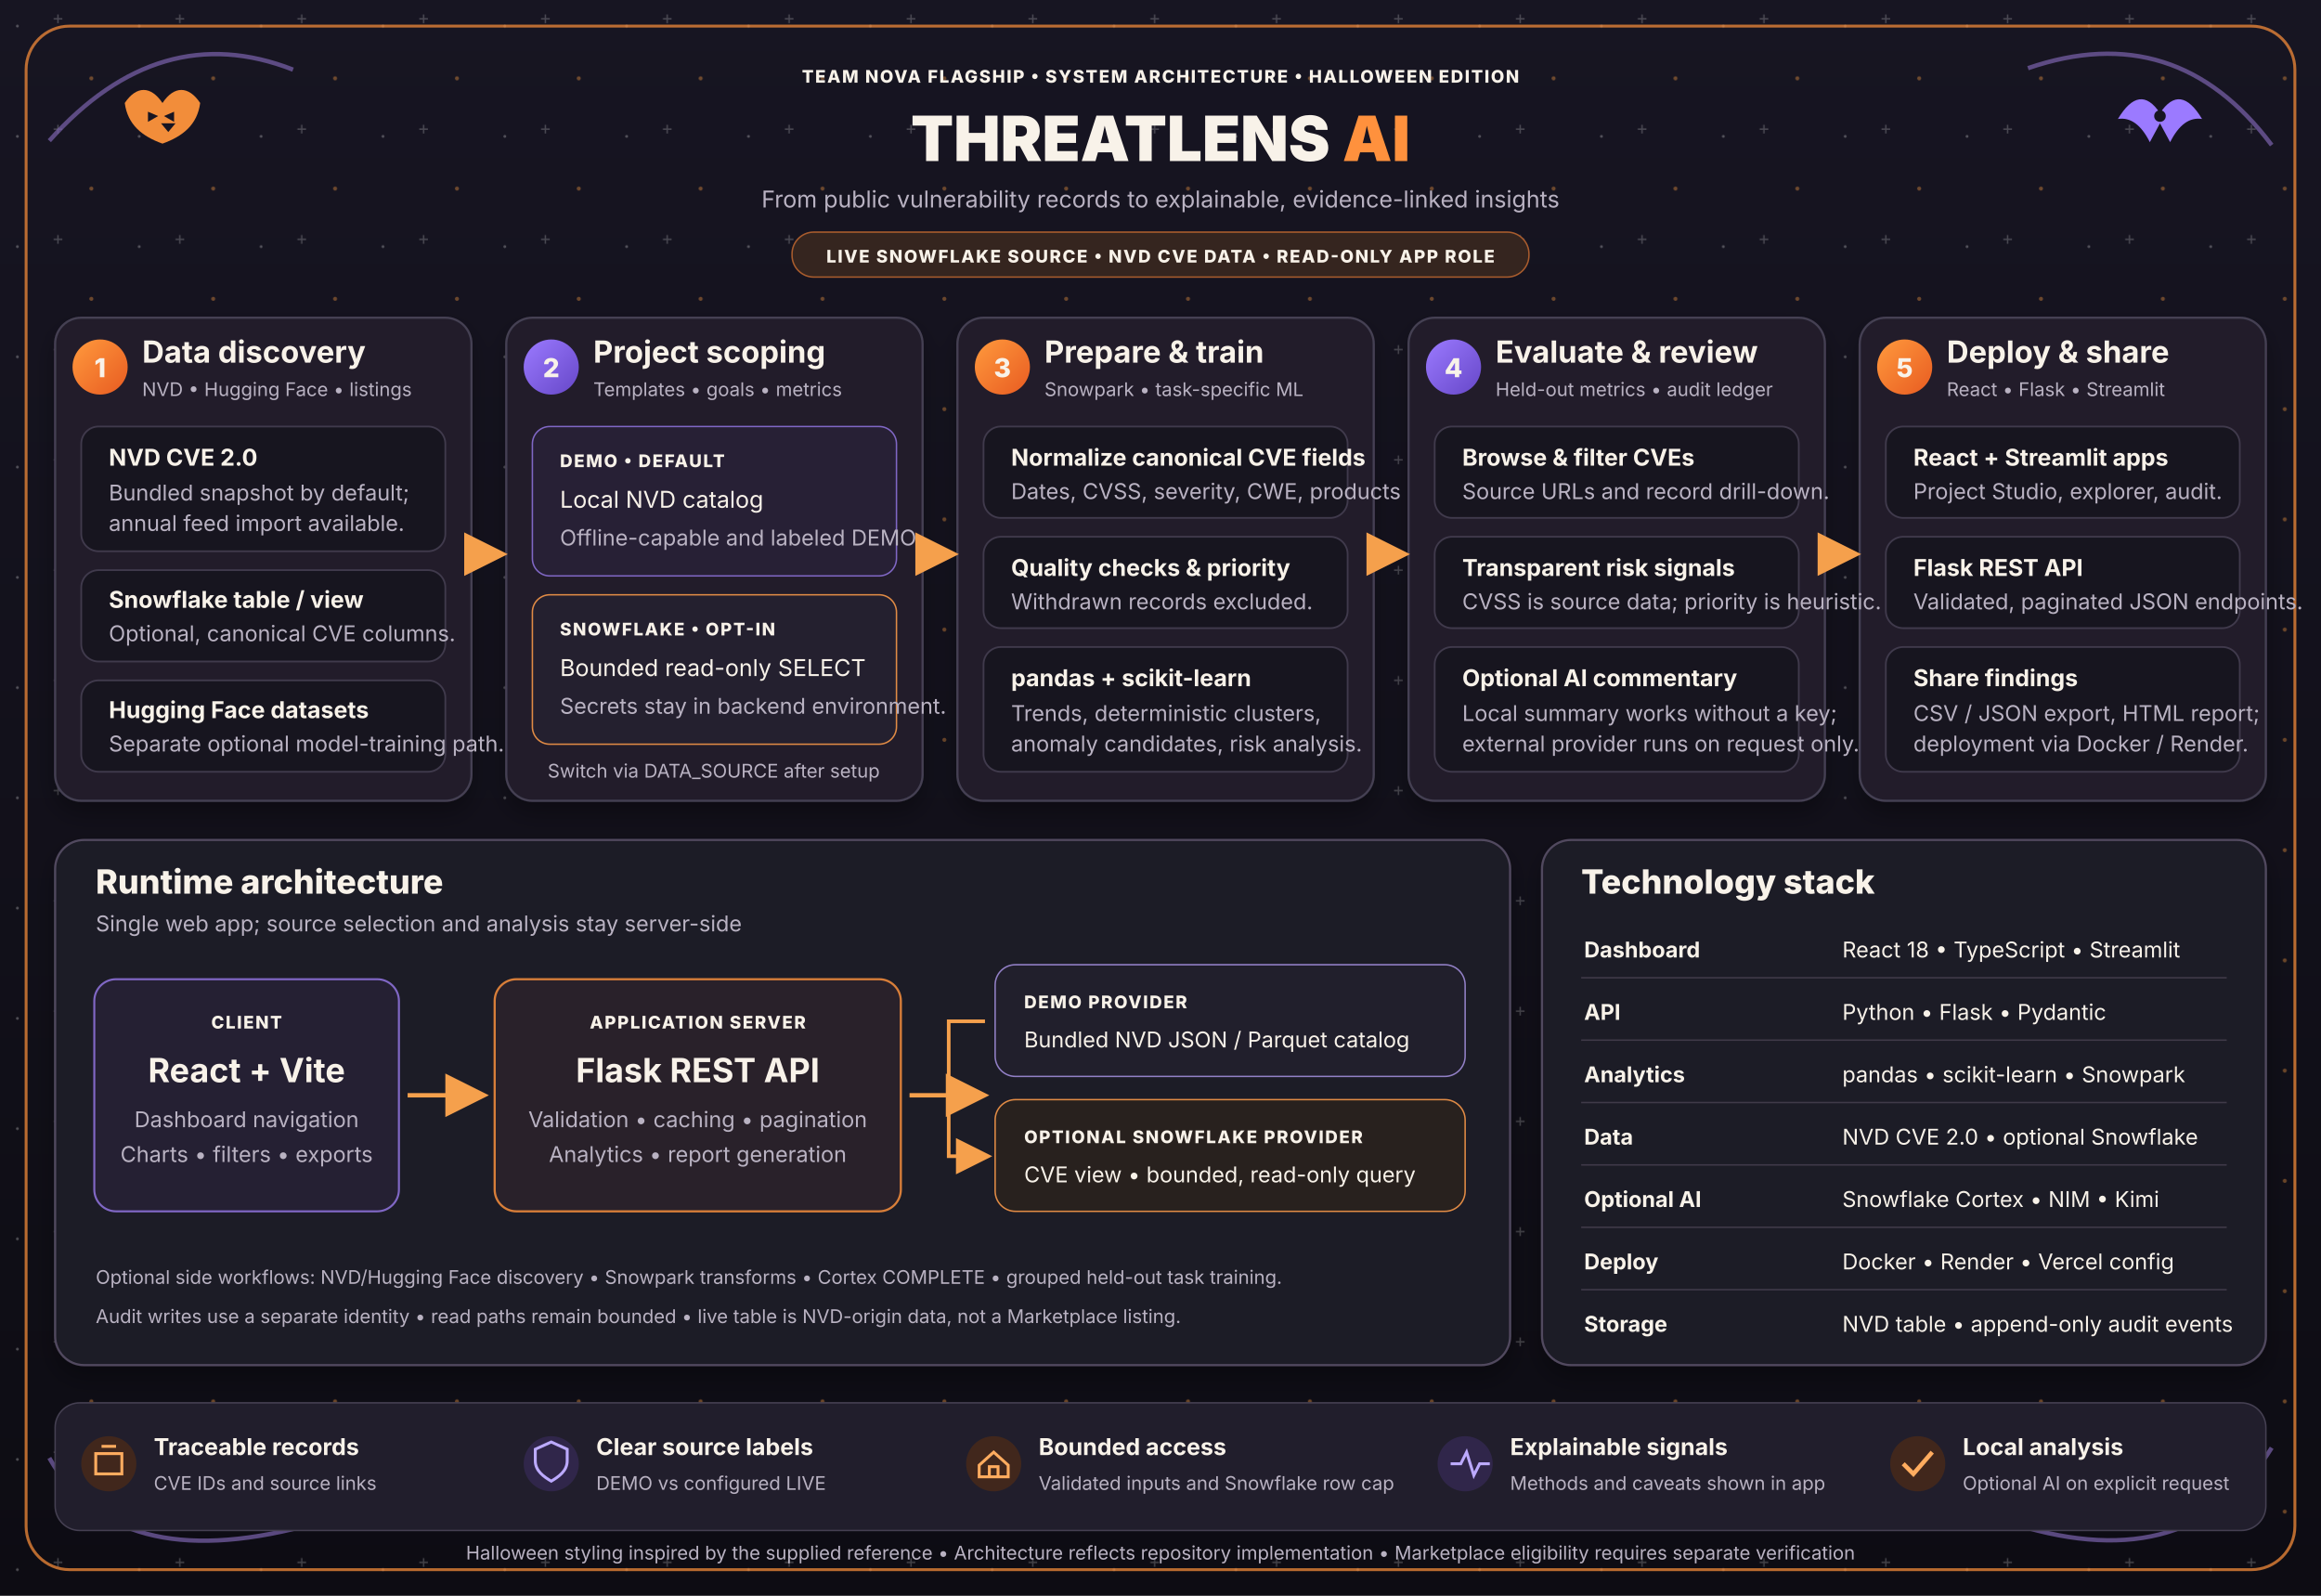
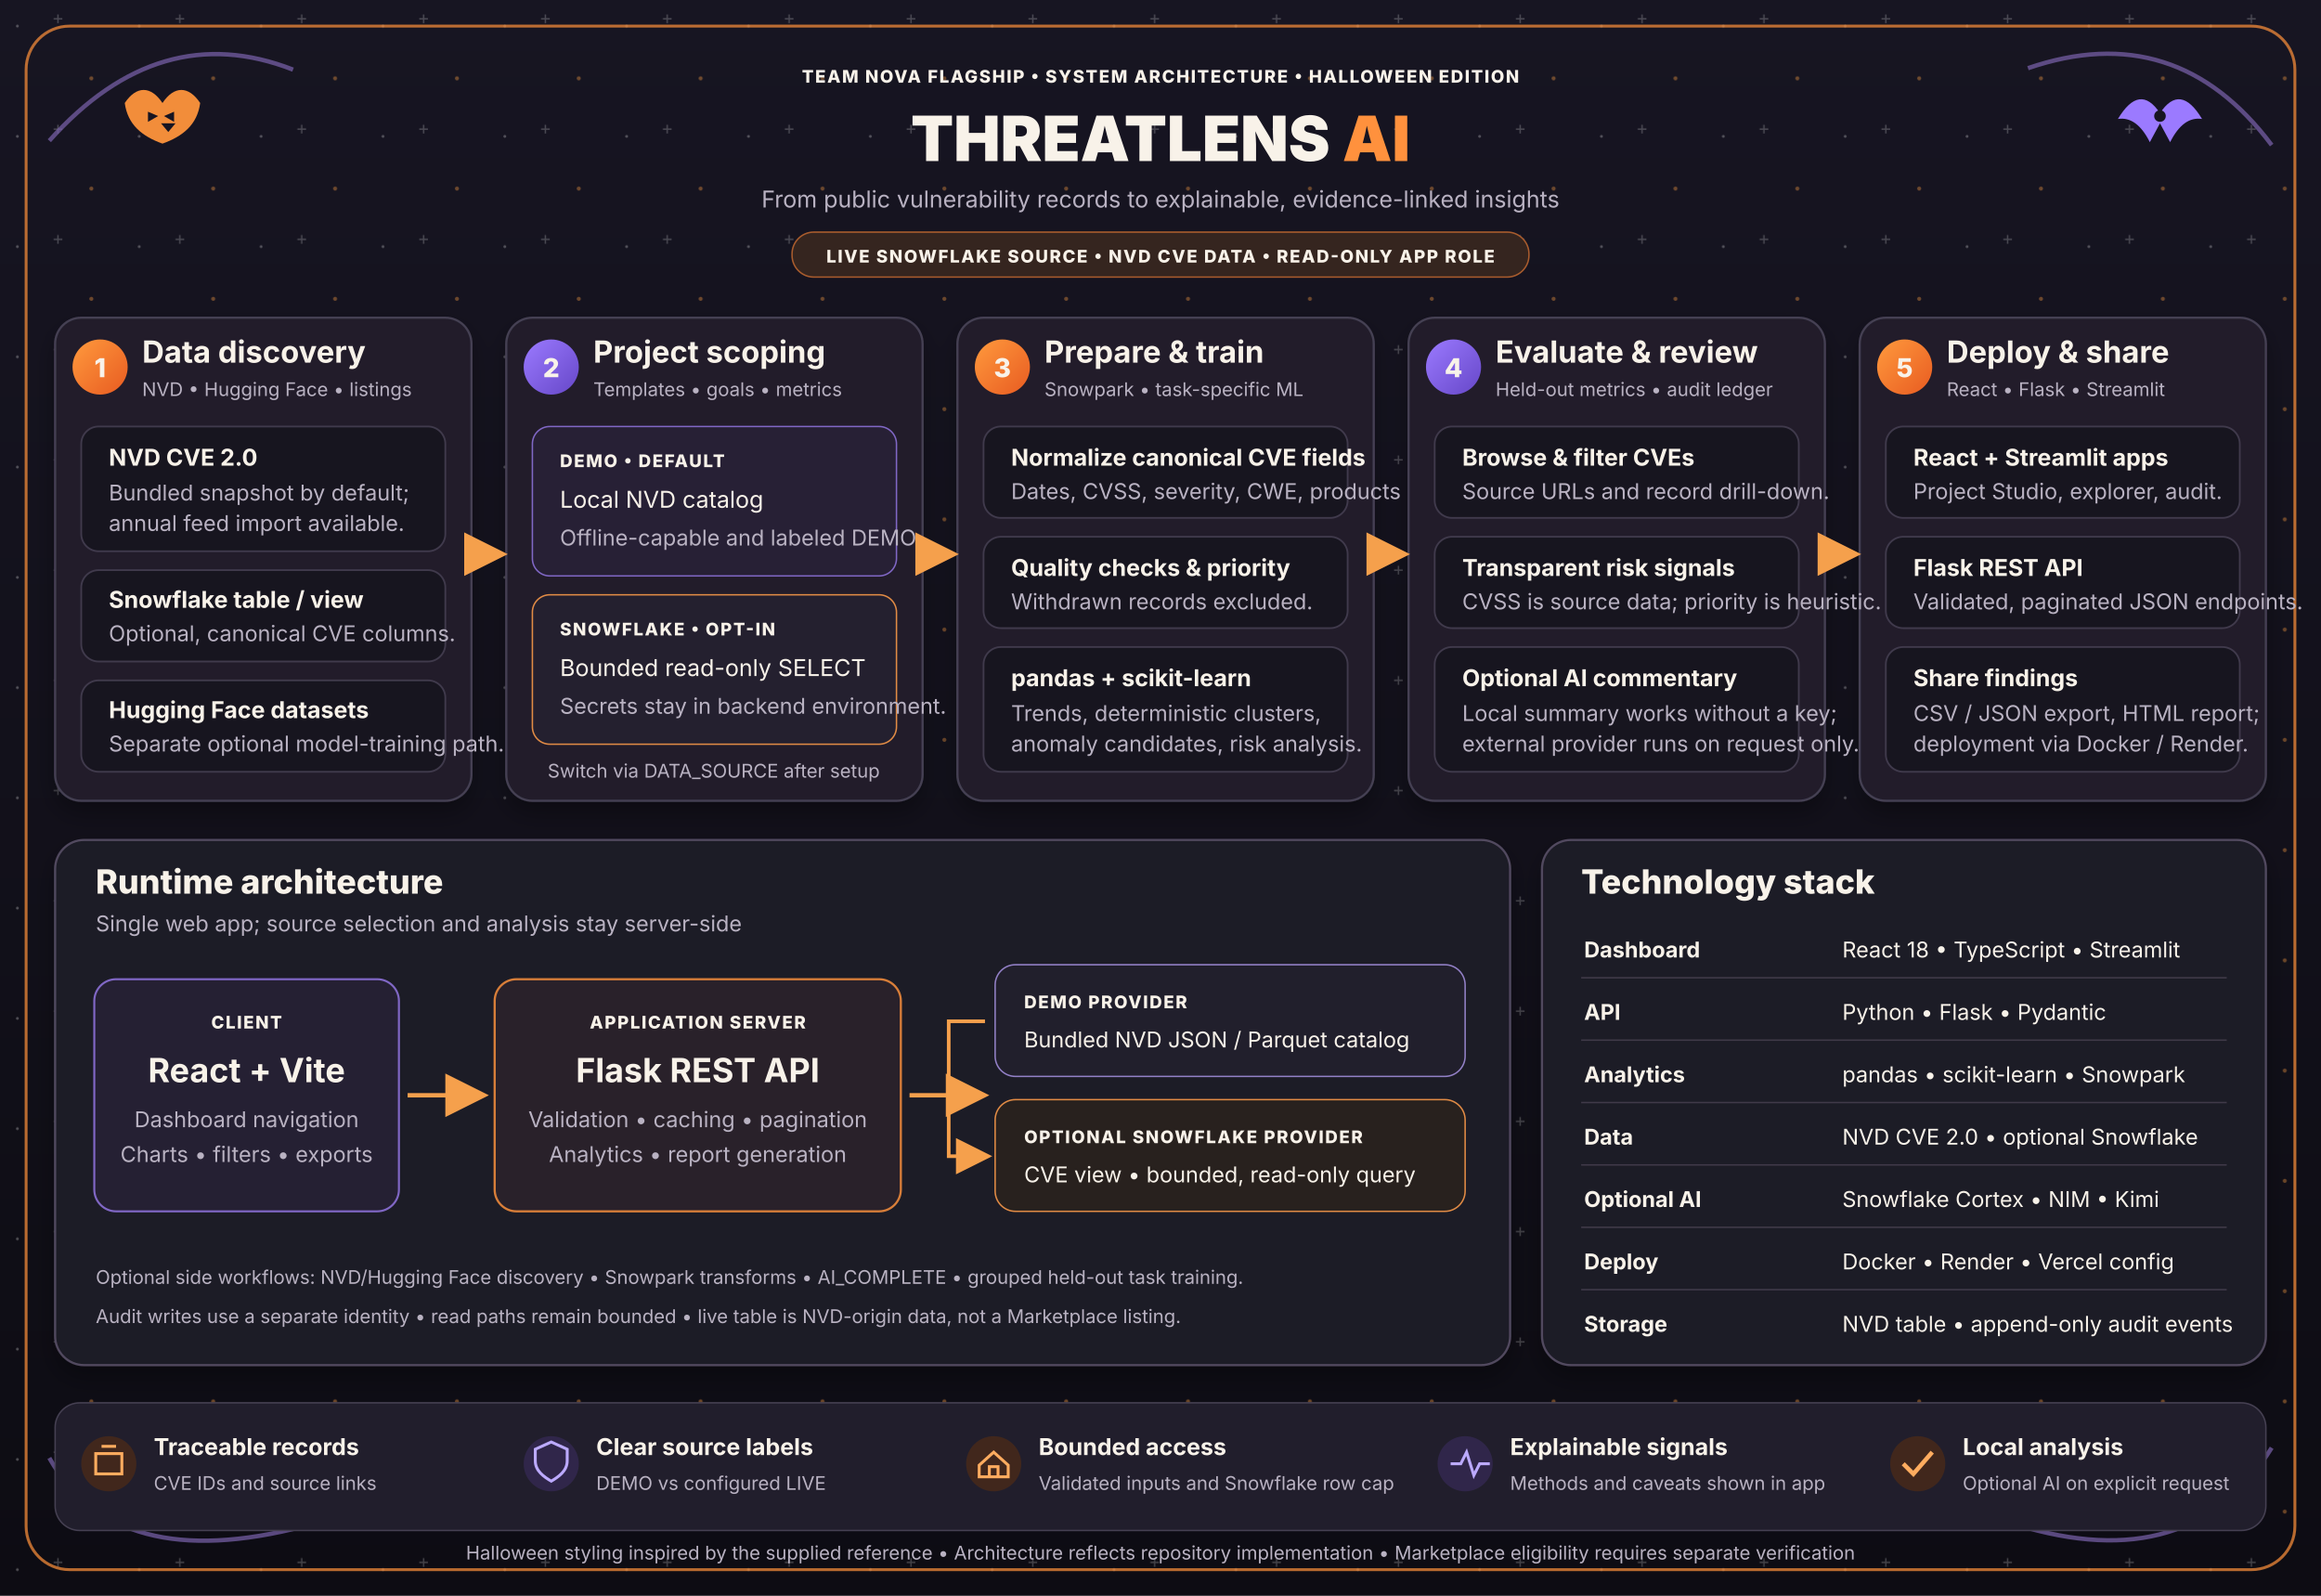
<svg xmlns="http://www.w3.org/2000/svg" width="1600" height="1100" viewBox="0 0 1600 1100" role="img" aria-labelledby="title desc">
  <defs>
    <linearGradient id="bg" x2="0" y2="1">
      <stop stop-color="#171522" />
      <stop offset="1" stop-color="#0d0c13" />
    </linearGradient>
    <linearGradient id="orange" x2="1" y2="1">
      <stop stop-color="#ff9a3d" />
      <stop offset="1" stop-color="#e85b21" />
    </linearGradient>
    <linearGradient id="violet" x2="1" y2="1">
      <stop stop-color="#9b7aff" />
      <stop offset="1" stop-color="#6647c8" />
    </linearGradient>
    <pattern id="stars" width="84" height="76" patternUnits="userSpaceOnUse">
      <circle cx="12" cy="18" r="1" fill="#fff" opacity=".25" />
      <circle cx="63" cy="54" r="1.4" fill="#f79a43" opacity=".38" />
      <path d="M40 10v6m-3-3h6" stroke="#fff" stroke-width="1" opacity=".22" />
    </pattern>
    <filter id="shadow" x="-20%" y="-20%" width="140%" height="150%">
      <feDropShadow dx="0" dy="8" stdDeviation="8" flood-color="#000" flood-opacity=".3" />
    </filter>
    <marker id="arrow" markerWidth="10" markerHeight="10" refX="8" refY="5" orient="auto">
      <path d="M0 0 10 5 0 10z" fill="#f5a04c" />
    </marker>
    <style>
      text{font-family:Inter,"Segoe UI",Arial,sans-serif;fill:#f8f2e9}.muted{fill:#b9b2c2}.tiny{font-size:13px}.small{font-size:15px}.body{font-size:16px}.head{font-size:21px;font-weight:750}.section{font-size:23px;font-weight:800}.tag{font-size:12px;font-weight:800;letter-spacing:1px}.card{fill:#211e2c;stroke:#454052;stroke-width:1.5}.inner{fill:#17151f;stroke:#403a4c;stroke-width:1.2}.line{stroke:#f5a04c;stroke-width:3;fill:none;marker-end:url(#arrow)}.icon{font-size:25px}
    </style>
  </defs>
  <rect width="1600" height="1100" fill="url(#bg)" />
  <rect width="1600" height="1100" fill="url(#stars)" />
  <rect x="18" y="18" width="1564" height="1064" rx="30" fill="none" stroke="#f18a38" stroke-width="2" opacity=".75" />
  <path d="M34 97 Q110 12 202 48 M1398 47 Q1500 12 1566 100 M34 1005 Q80 1086 210 1052 M1390 1051 Q1510 1088 1566 998" fill="none" stroke="#7a62ad" stroke-width="3" opacity=".7" />
  <g transform="translate(86 56)" fill="#f28d3a">
    <path d="M0 15c8-12 18-12 26 0 8-12 18-12 26 0-2 15-12 23-26 28C12 38 2 30 0 15z" />
    <path d="m16 21 7 3-7 4zm18 0-7 3 7 4z" fill="#171522" />
    <path d="m25 29 5 6 5-6z" fill="#171522" />
  </g>
  <g transform="translate(1460 55)" fill="#9b7aff">
    <path d="M0 27Q15 2 29 23Q43 2 58 27Q45 25 36 43L29 30 22 43Q13 25 0 27z" />
    <circle cx="29" cy="25" r="4" fill="#171522" />
  </g>
  <text x="800" y="57" text-anchor="middle" class="tag" fill="#ffab58">TEAM NOVA FLAGSHIP  •  SYSTEM ARCHITECTURE  •  HALLOWEEN EDITION</text>
  <text x="800" y="111" text-anchor="middle" font-size="43" font-weight="850">THREATLENS <tspan fill="#ff913d">AI</tspan>
  </text>
  <text x="800" y="143" text-anchor="middle" class="body muted">From public vulnerability records to explainable, evidence-linked insights</text>
  <rect x="546" y="160" width="508" height="31" rx="15" fill="#35251f" stroke="#a95c2d" />
  <text x="800" y="181" text-anchor="middle" class="tag" fill="#ffb76d">LIVE SNOWFLAKE SOURCE  •  NVD CVE DATA  •  READ-ONLY APP ROLE</text>
  <g filter="url(#shadow)">
    <rect class="card" x="38" y="219" width="287" height="333" rx="18" />
    <rect class="card" x="349" y="219" width="287" height="333" rx="18" />
    <rect class="card" x="660" y="219" width="287" height="333" rx="18" />
    <rect class="card" x="971" y="219" width="287" height="333" rx="18" />
    <rect class="card" x="1282" y="219" width="280" height="333" rx="18" />
  </g>
  <g>
    <circle cx="69" cy="253" r="19" fill="url(#orange)" />
    <text x="69" y="260" text-anchor="middle" font-size="18" font-weight="800">1</text>
    <text x="98" y="250" class="head">Data discovery</text>
    <text x="98" y="273" class="tiny muted">NVD • Hugging Face • listings</text>
    <circle cx="380" cy="253" r="19" fill="url(#violet)" />
    <text x="380" y="260" text-anchor="middle" font-size="18" font-weight="800">2</text>
    <text x="409" y="250" class="head">Project scoping</text>
    <text x="409" y="273" class="tiny muted">Templates • goals • metrics</text>
    <circle cx="691" cy="253" r="19" fill="url(#orange)" />
    <text x="691" y="260" text-anchor="middle" font-size="18" font-weight="800">3</text>
    <text x="720" y="250" class="head">Prepare &amp; train</text>
    <text x="720" y="273" class="tiny muted">Snowpark • task-specific ML</text>
    <circle cx="1002" cy="253" r="19" fill="url(#violet)" />
    <text x="1002" y="260" text-anchor="middle" font-size="18" font-weight="800">4</text>
    <text x="1031" y="250" class="head">Evaluate &amp; review</text>
    <text x="1031" y="273" class="tiny muted">Held-out metrics • audit ledger</text>
    <circle cx="1313" cy="253" r="19" fill="url(#orange)" />
    <text x="1313" y="260" text-anchor="middle" font-size="18" font-weight="800">5</text>
    <text x="1342" y="250" class="head">Deploy &amp; share</text>
    <text x="1342" y="273" class="tiny muted">React • Flask • Streamlit</text>
  </g>
  <rect class="inner" x="56" y="294" width="251" height="86" rx="12" />
  <text x="75" y="321" class="body" font-weight="700">NVD CVE 2.0</text>
  <text x="75" y="345" class="small muted">Bundled snapshot by default;</text>
  <text x="75" y="366" class="small muted">annual feed import available.</text>
  <rect class="inner" x="56" y="393" width="251" height="63" rx="12" />
  <text x="75" y="419" class="body" font-weight="700">Snowflake table / view</text>
  <text x="75" y="442" class="small muted">Optional, canonical CVE columns.</text>
  <rect class="inner" x="56" y="469" width="251" height="63" rx="12" />
  <text x="75" y="495" class="body" font-weight="700">Hugging Face datasets</text>
  <text x="75" y="518" class="small muted">Separate optional model-training path.</text>
  <rect x="367" y="294" width="251" height="103" rx="12" fill="#272035" stroke="#8067c5" />
  <text x="386" y="322" class="tag" fill="#c6b6ff">DEMO  •  DEFAULT</text>
  <text x="386" y="350" class="body">Local NVD catalog</text>
  <text x="386" y="376" class="small muted">Offline-capable and labeled DEMO.</text>
  <rect x="367" y="410" width="251" height="103" rx="12" fill="#24202f" stroke="#e18b45" />
  <text x="386" y="438" class="tag" fill="#ffb66a">SNOWFLAKE  •  OPT-IN</text>
  <text x="386" y="466" class="body">Bounded read-only SELECT</text>
  <text x="386" y="492" class="small muted">Secrets stay in backend environment.</text>
  <text x="492" y="536" text-anchor="middle" class="tiny muted">Switch via DATA_SOURCE after setup</text>
  <rect class="inner" x="678" y="294" width="251" height="63" rx="12" />
  <text x="697" y="321" class="body" font-weight="700">Normalize canonical CVE fields</text>
  <text x="697" y="344" class="small muted">Dates, CVSS, severity, CWE, products</text>
  <rect class="inner" x="678" y="370" width="251" height="63" rx="12" />
  <text x="697" y="397" class="body" font-weight="700">Quality checks &amp; priority</text>
  <text x="697" y="420" class="small muted">Withdrawn records excluded.</text>
  <rect class="inner" x="678" y="446" width="251" height="86" rx="12" />
  <text x="697" y="473" class="body" font-weight="700">pandas + scikit-learn</text>
  <text x="697" y="497" class="small muted">Trends, deterministic clusters,</text>
  <text x="697" y="518" class="small muted">anomaly candidates, risk analysis.</text>
  <rect class="inner" x="989" y="294" width="251" height="63" rx="12" />
  <text x="1008" y="321" class="body" font-weight="700">Browse &amp; filter CVEs</text>
  <text x="1008" y="344" class="small muted">Source URLs and record drill-down.</text>
  <rect class="inner" x="989" y="370" width="251" height="63" rx="12" />
  <text x="1008" y="397" class="body" font-weight="700">Transparent risk signals</text>
  <text x="1008" y="420" class="small muted">CVSS is source data; priority is heuristic.</text>
  <rect class="inner" x="989" y="446" width="251" height="86" rx="12" />
  <text x="1008" y="473" class="body" font-weight="700">Optional AI commentary</text>
  <text x="1008" y="497" class="small muted">Local summary works without a key;</text>
  <text x="1008" y="518" class="small muted">external provider runs on request only.</text>
  <rect class="inner" x="1300" y="294" width="244" height="63" rx="12" />
  <text x="1319" y="321" class="body" font-weight="700">React + Streamlit apps</text>
  <text x="1319" y="344" class="small muted">Project Studio, explorer, audit.</text>
  <rect class="inner" x="1300" y="370" width="244" height="63" rx="12" />
  <text x="1319" y="397" class="body" font-weight="700">Flask REST API</text>
  <text x="1319" y="420" class="small muted">Validated, paginated JSON endpoints.</text>
  <rect class="inner" x="1300" y="446" width="244" height="86" rx="12" />
  <text x="1319" y="473" class="body" font-weight="700">Share findings</text>
  <text x="1319" y="497" class="small muted">CSV / JSON export, HTML report;</text>
  <text x="1319" y="518" class="small muted">deployment via Docker / Render.</text>
  <path class="line" d="M327 382h17" />
  <path class="line" d="M638 382h17" />
  <path class="line" d="M949 382h17" />
  <path class="line" d="M1260 382h17" />
  <rect x="38" y="579" width="1003" height="362" rx="20" fill="#1c1a25" stroke="#51495e" stroke-width="1.5" filter="url(#shadow)" />
  <text x="66" y="616" class="section">Runtime architecture</text>
  <text x="66" y="642" class="small muted">Single web app; source selection and analysis stay server-side</text>
  <rect x="65" y="675" width="210" height="160" rx="15" fill="#252033" stroke="#8067c5" stroke-width="1.4" />
  <text x="170" y="709" text-anchor="middle" class="tag" fill="#c6b6ff">CLIENT</text>
  <text x="170" y="746" text-anchor="middle" font-size="23" font-weight="750">React + Vite</text>
  <text x="170" y="777" text-anchor="middle" class="small muted">Dashboard navigation</text>
  <text x="170" y="801" text-anchor="middle" class="small muted">Charts • filters • exports</text>
  <path class="line" d="M281 755h50" />
  <rect x="341" y="675" width="280" height="160" rx="15" fill="#29212a" stroke="#d87e39" stroke-width="1.5" />
  <text x="481" y="709" text-anchor="middle" class="tag" fill="#ffb66a">APPLICATION SERVER</text>
  <text x="481" y="746" text-anchor="middle" font-size="23" font-weight="750">Flask REST API</text>
  <text x="481" y="777" text-anchor="middle" class="small muted">Validation • caching • pagination</text>
  <text x="481" y="801" text-anchor="middle" class="small muted">Analytics • report generation</text>
  <path class="line" d="M627 755h49" />
  <rect x="686" y="665" width="324" height="77" rx="14" fill="#211f2c" stroke="#9280c6" />
  <text x="706" y="695" class="tag" fill="#c6b6ff">DEMO PROVIDER</text>
  <text x="706" y="722" class="small">Bundled NVD JSON / Parquet catalog</text>
  <rect x="686" y="758" width="324" height="77" rx="14" fill="#28211e" stroke="#e18b45" />
  <text x="706" y="788" class="tag" fill="#ffb66a">OPTIONAL SNOWFLAKE PROVIDER</text>
  <text x="706" y="815" class="small">CVE view • bounded, read-only query</text>
  <path d="M654 755v-51h25m-25 51v42h25" fill="none" stroke="#f5a04c" stroke-width="2.5" marker-end="url(#arrow)" />
-   <text x="66" y="885" class="tiny muted">Optional side workflows: NVD/Hugging Face discovery • Snowpark transforms • Cortex COMPLETE • grouped held-out task training.</text>
+   <text x="66" y="885" class="tiny muted">Optional side workflows: NVD/Hugging Face discovery • Snowpark transforms • AI_COMPLETE • grouped held-out task training.</text>
  <text x="66" y="912" class="tiny muted">Audit writes use a separate identity • read paths remain bounded • live table is NVD-origin data, not a Marketplace listing.</text>
  <rect x="1063" y="579" width="499" height="362" rx="20" fill="#1c1a25" stroke="#51495e" stroke-width="1.5" filter="url(#shadow)" />
  <text x="1090" y="616" class="section">Technology stack</text>
  <g class="small">
    <text x="1092" y="660" fill="#ffb66a" font-weight="700">Dashboard</text>
    <text x="1270" y="660">React 18 • TypeScript • Streamlit</text>
    <path d="M1090 674h445" stroke="#403a49" />
    <text x="1092" y="703" fill="#ffb66a" font-weight="700">API</text>
    <text x="1270" y="703">Python • Flask • Pydantic</text>
    <path d="M1090 717h445" stroke="#403a49" />
    <text x="1092" y="746" fill="#ffb66a" font-weight="700">Analytics</text>
    <text x="1270" y="746">pandas • scikit-learn • Snowpark</text>
    <path d="M1090 760h445" stroke="#403a49" />
    <text x="1092" y="789" fill="#ffb66a" font-weight="700">Data</text>
    <text x="1270" y="789">NVD CVE 2.0 • optional Snowflake</text>
    <path d="M1090 803h445" stroke="#403a49" />
    <text x="1092" y="832" fill="#ffb66a" font-weight="700">Optional AI</text>
    <text x="1270" y="832">Snowflake Cortex • NIM • Kimi</text>
    <path d="M1090 846h445" stroke="#403a49" />
    <text x="1092" y="875" fill="#ffb66a" font-weight="700">Deploy</text>
    <text x="1270" y="875">Docker • Render • Vercel config</text>
    <path d="M1090 889h445" stroke="#403a49" />
    <text x="1092" y="918" fill="#ffb66a" font-weight="700">Storage</text>
    <text x="1270" y="918">NVD table • append-only audit events</text>
  </g>
  <rect x="38" y="967" width="1524" height="88" rx="17" fill="#211e2c" stroke="#454052" />
  <g>
    <circle cx="75" cy="1009" r="19" fill="#41271c" />
    <path d="M66 1002h18v14H66zm4-5h10" fill="none" stroke="#ffac5f" stroke-width="2" />
    <text x="106" y="1003" class="body" font-weight="750">Traceable records</text>
    <text x="106" y="1027" class="tiny muted">CVE IDs and source links</text>
    <circle cx="380" cy="1009" r="19" fill="#30264a" />
    <path d="m380 994 11 5v8c0 7-6 11-11 14-5-3-11-7-11-14v-8z" fill="none" stroke="#bcaaff" stroke-width="2" />
    <text x="411" y="1003" class="body" font-weight="750">Clear source labels</text>
    <text x="411" y="1027" class="tiny muted">DEMO vs configured LIVE</text>
    <circle cx="685" cy="1009" r="19" fill="#41271c" />
    <path d="M675 1018v-8l10-9 10 9v8zm7 0v-7h6v7" fill="none" stroke="#ffac5f" stroke-width="2" />
    <text x="716" y="1003" class="body" font-weight="750">Bounded access</text>
    <text x="716" y="1027" class="tiny muted">Validated inputs and Snowflake row cap</text>
    <circle cx="1010" cy="1009" r="19" fill="#30264a" />
    <path d="M1000 1009h7l4-8 5 16 4-8h7" fill="none" stroke="#bcaaff" stroke-width="2" />
    <text x="1041" y="1003" class="body" font-weight="750">Explainable signals</text>
    <text x="1041" y="1027" class="tiny muted">Methods and caveats shown in app</text>
    <circle cx="1322" cy="1009" r="19" fill="#41271c" />
    <path d="m1312 1009 7 7 13-15" fill="none" stroke="#ffac5f" stroke-width="3" />
    <text x="1353" y="1003" class="body" font-weight="750">Local analysis</text>
    <text x="1353" y="1027" class="tiny muted">Optional AI on explicit request</text>
  </g>
  <text x="800" y="1075" text-anchor="middle" class="tiny muted">Halloween styling inspired by the supplied reference • Architecture reflects repository implementation • Marketplace eligibility requires separate verification</text>
</svg>
